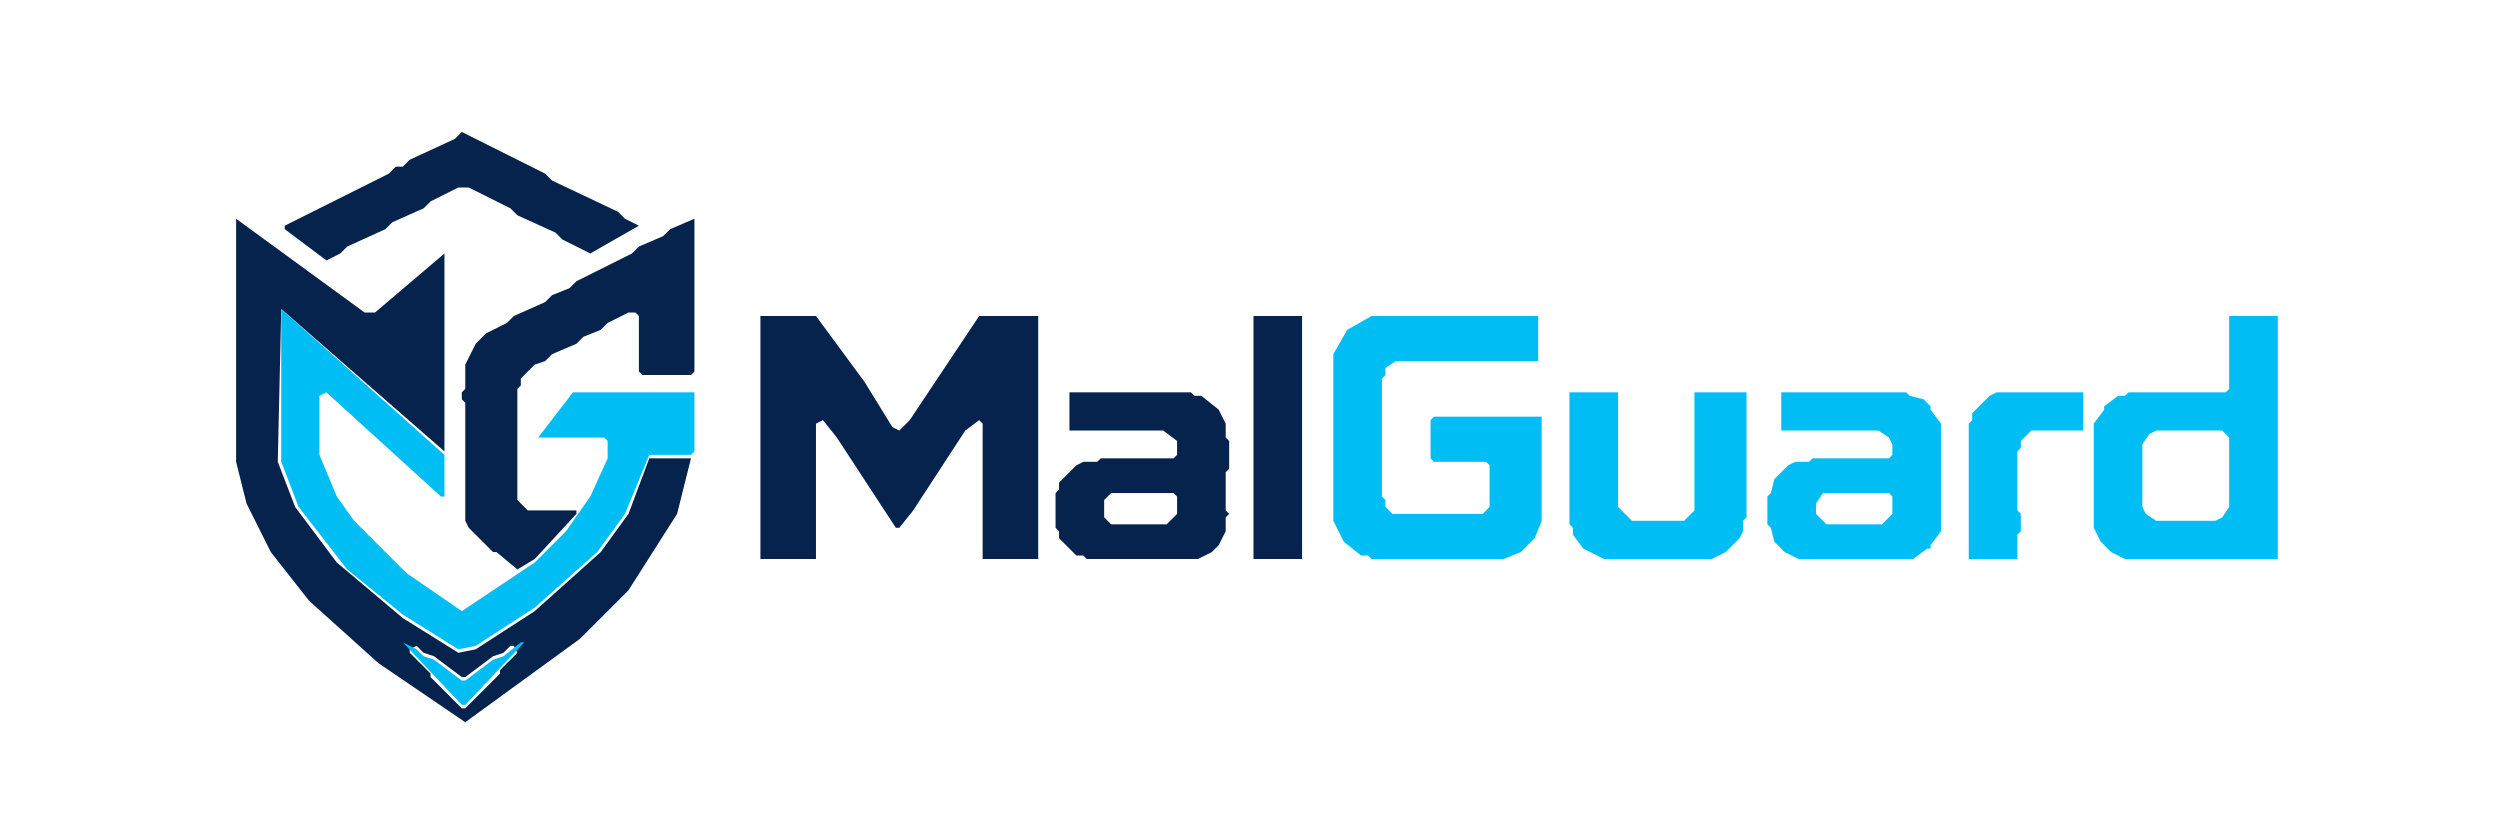
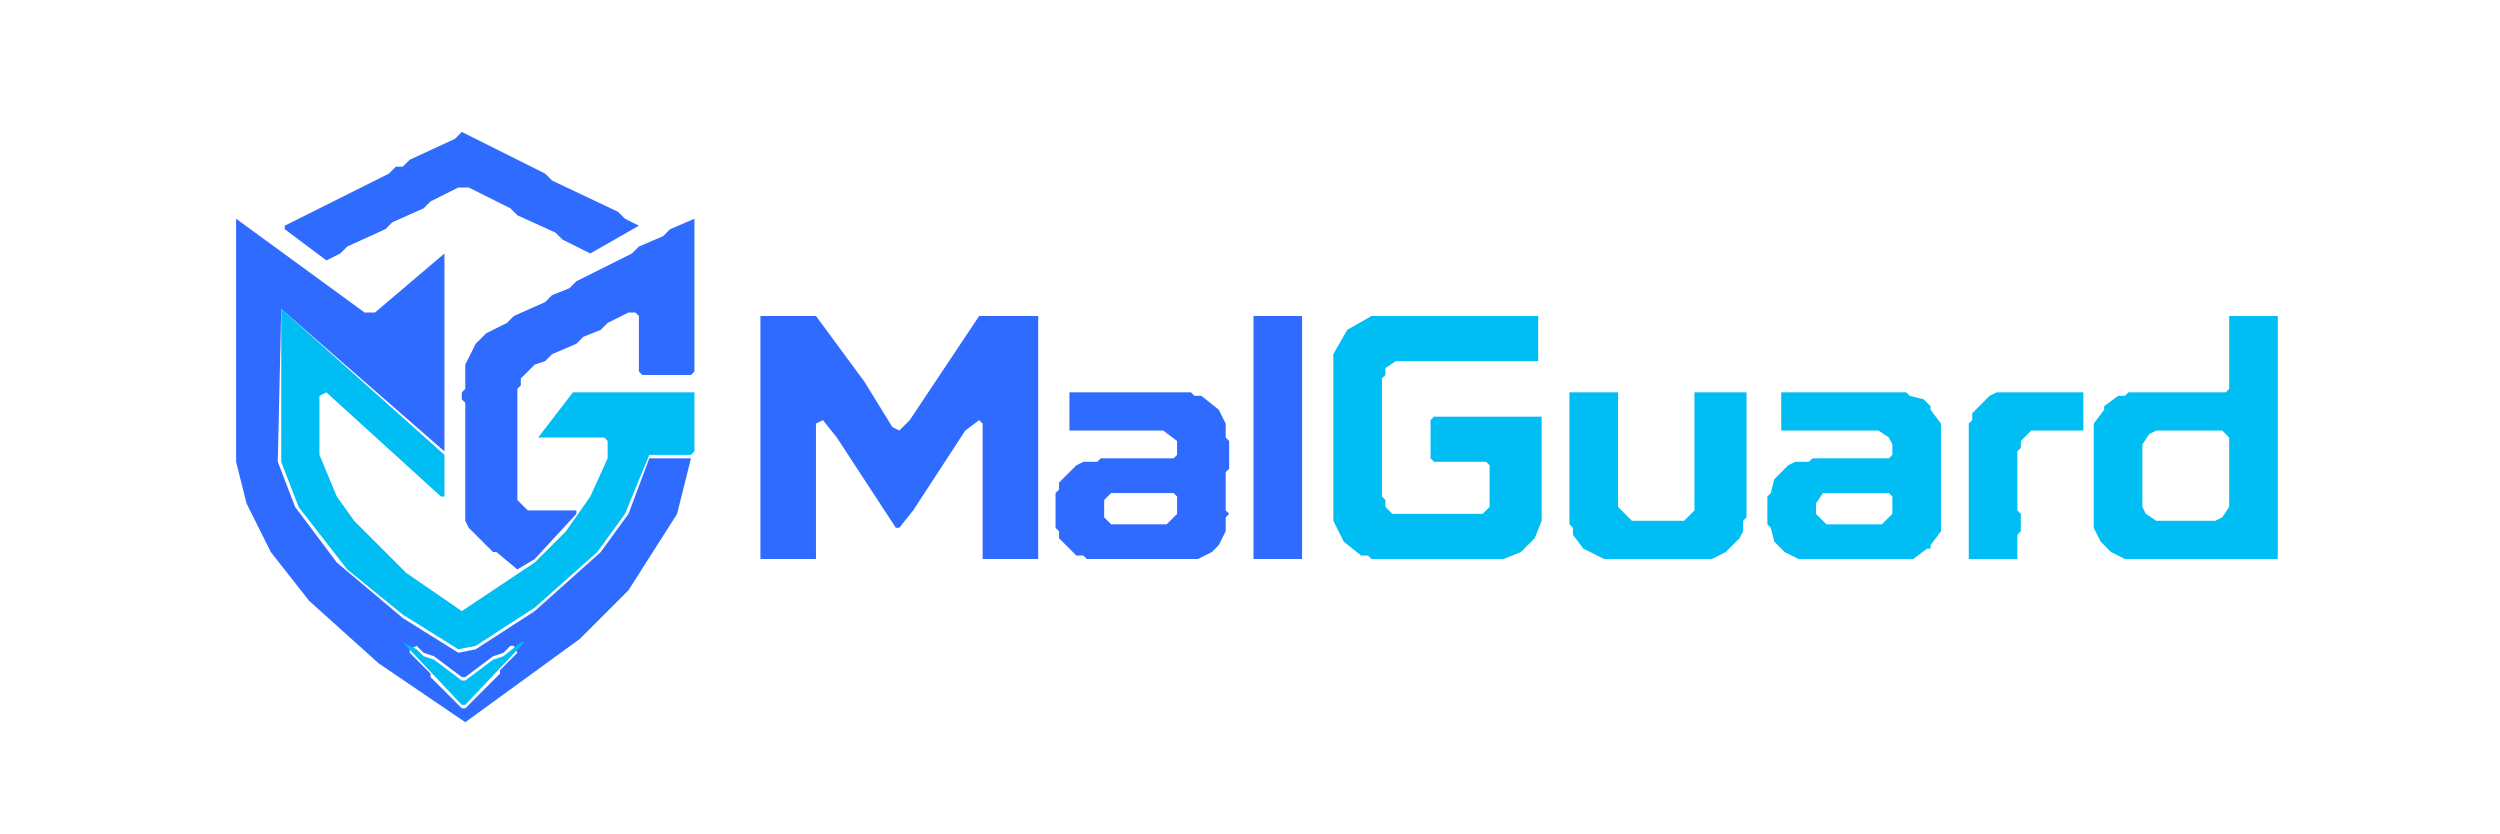
<svg xmlns="http://www.w3.org/2000/svg" viewBox="0 0 720 240" role="img" aria-label="MalGuard">
-   <path fill="#06234d" fill-rule="evenodd" d="M 118 187 L 120 186 L 122 188 L 125 189 L 133 195 L 134 195 L 142 189 L 145 188 L 147 186 L 148 186 L 149 188 L 144 193 L 144 194 L 134 204 L 133 204 L 124 195 L 124 194 L 118 188 Z M 318 144 L 320 142 L 338 142 L 339 143 L 339 148 L 336 151 L 320 151 L 318 149 Z M 308 113 L 308 124 L 335 124 L 339 127 L 339 131 L 338 132 L 317 132 L 316 133 L 312 133 L 310 134 L 305 139 L 305 141 L 304 142 L 304 152 L 305 153 L 305 155 L 310 160 L 312 160 L 313 161 L 345 161 L 349 159 L 351 157 L 353 153 L 353 149 L 354 148 L 353 147 L 353 136 L 354 135 L 354 127 L 353 126 L 353 122 L 351 118 L 346 114 L 344 114 L 343 113 Z M 361 91 L 361 161 L 375 161 L 375 91 Z M 219 91 L 219 161 L 235 161 L 235 122 L 237 121 L 241 126 L 258 152 L 259 152 L 263 147 L 278 124 L 282 121 L 283 122 L 283 161 L 299 161 L 299 91 L 282 91 L 262 121 L 259 124 L 257 123 L 249 110 L 235 91 Z M 200 63 L 193 66 L 191 68 L 184 71 L 182 73 L 166 81 L 164 83 L 159 85 L 157 87 L 148 91 L 146 93 L 140 96 L 137 99 L 134 105 L 134 112 L 133 113 L 133 115 L 134 116 L 134 150 L 135 152 L 142 159 L 143 159 L 149 164 L 154 161 L 166 148 L 166 147 L 152 147 L 149 144 L 149 112 L 150 111 L 150 109 L 154 105 L 157 104 L 159 102 L 166 99 L 168 97 L 173 95 L 175 93 L 181 90 L 183 90 L 184 91 L 184 107 L 185 108 L 199 108 L 200 107 Z M 68 63 L 68 133 L 71 145 L 78 159 L 89 173 L 109 191 L 134 208 L 167 184 L 181 170 L 195 148 L 199 132 L 187 132 L 181 148 L 173 159 L 154 176 L 137 187 L 132 188 L 116 178 L 97 162 L 85 146 L 80 133 L 81 89 L 128 130 L 128 73 L 108 90 L 105 90 Z M 184 65 L 180 63 L 178 61 L 159 52 L 157 50 L 133 38 L 131 40 L 118 46 L 116 48 L 114 48 L 112 50 L 82 65 L 82 66 L 94 75 L 98 73 L 100 71 L 111 66 L 113 64 L 122 60 L 124 58 L 132 54 L 135 54 L 147 60 L 149 62 L 160 67 L 162 69 L 170 73 Z" />
+   <path fill="#2F6BFF" fill-rule="evenodd" d="M 118 187 L 120 186 L 122 188 L 125 189 L 133 195 L 134 195 L 142 189 L 145 188 L 147 186 L 148 186 L 149 188 L 144 193 L 144 194 L 134 204 L 133 204 L 124 195 L 124 194 L 118 188 Z M 318 144 L 320 142 L 338 142 L 339 143 L 339 148 L 336 151 L 320 151 L 318 149 Z M 308 113 L 308 124 L 335 124 L 339 127 L 339 131 L 338 132 L 317 132 L 316 133 L 312 133 L 310 134 L 305 139 L 305 141 L 304 142 L 304 152 L 305 153 L 305 155 L 310 160 L 312 160 L 313 161 L 345 161 L 349 159 L 351 157 L 353 153 L 353 149 L 354 148 L 353 147 L 353 136 L 354 135 L 354 127 L 353 126 L 353 122 L 351 118 L 346 114 L 344 114 L 343 113 Z M 361 91 L 361 161 L 375 161 L 375 91 Z M 219 91 L 219 161 L 235 161 L 235 122 L 237 121 L 241 126 L 258 152 L 259 152 L 263 147 L 278 124 L 282 121 L 283 122 L 283 161 L 299 161 L 299 91 L 282 91 L 262 121 L 259 124 L 257 123 L 249 110 L 235 91 Z M 200 63 L 193 66 L 191 68 L 184 71 L 182 73 L 166 81 L 164 83 L 159 85 L 157 87 L 148 91 L 146 93 L 140 96 L 137 99 L 134 105 L 134 112 L 133 113 L 133 115 L 134 116 L 134 150 L 135 152 L 142 159 L 143 159 L 149 164 L 154 161 L 166 148 L 166 147 L 152 147 L 149 144 L 149 112 L 150 111 L 150 109 L 154 105 L 157 104 L 159 102 L 166 99 L 168 97 L 173 95 L 175 93 L 181 90 L 183 90 L 184 91 L 184 107 L 185 108 L 199 108 L 200 107 Z M 68 63 L 68 133 L 71 145 L 78 159 L 89 173 L 109 191 L 134 208 L 167 184 L 181 170 L 195 148 L 199 132 L 187 132 L 181 148 L 173 159 L 154 176 L 137 187 L 132 188 L 116 178 L 97 162 L 85 146 L 80 133 L 81 89 L 128 130 L 128 73 L 108 90 L 105 90 Z M 184 65 L 180 63 L 178 61 L 159 52 L 157 50 L 133 38 L 131 40 L 118 46 L 116 48 L 114 48 L 112 50 L 82 65 L 82 66 L 94 75 L 98 73 L 100 71 L 111 66 L 113 64 L 122 60 L 124 58 L 132 54 L 135 54 L 147 60 L 149 62 L 160 67 L 162 69 L 170 73 Z" />
  <path fill="#00bdf4" fill-rule="evenodd" d="M 116 185 L 133 203 L 134 203 L 151 185 L 150 185 L 145 189 L 142 190 L 134 196 L 133 196 L 125 190 L 122 189 L 120 187 Z M 523 145 L 525 142 L 544 142 L 545 143 L 545 148 L 542 151 L 526 151 L 523 148 Z M 619 125 L 621 124 L 640 124 L 642 126 L 642 146 L 640 149 L 638 150 L 621 150 L 618 148 L 617 146 L 617 128 Z M 600 113 L 575 113 L 573 114 L 568 119 L 568 121 L 567 122 L 567 161 L 581 161 L 581 154 L 582 153 L 582 148 L 581 147 L 581 130 L 582 129 L 582 127 L 585 124 L 600 124 Z M 513 113 L 513 124 L 541 124 L 544 126 L 545 128 L 545 131 L 544 132 L 522 132 L 521 133 L 517 133 L 515 134 L 511 138 L 510 142 L 509 143 L 509 151 L 510 152 L 511 156 L 514 159 L 518 161 L 551 161 L 555 158 L 556 158 L 556 157 L 559 153 L 559 122 L 556 118 L 556 117 L 554 115 L 550 114 L 549 113 Z M 452 113 L 452 151 L 453 152 L 453 154 L 456 158 L 462 161 L 493 161 L 497 159 L 501 155 L 502 153 L 502 150 L 503 149 L 503 113 L 488 113 L 488 147 L 485 150 L 470 150 L 466 146 L 466 113 Z M 656 91 L 642 91 L 642 112 L 641 113 L 613 113 L 612 114 L 610 114 L 606 117 L 606 118 L 603 122 L 603 152 L 605 156 L 608 159 L 612 161 L 656 161 Z M 388 95 L 384 102 L 384 150 L 387 156 L 392 160 L 394 160 L 395 161 L 433 161 L 438 159 L 442 155 L 444 150 L 444 120 L 413 120 L 412 121 L 412 132 L 413 133 L 428 133 L 429 134 L 429 146 L 427 148 L 401 148 L 399 146 L 399 144 L 398 143 L 398 109 L 399 108 L 399 106 L 402 104 L 443 104 L 443 91 L 395 91 Z M 81 89 L 81 133 L 86 146 L 100 164 L 116 177 L 132 187 L 137 186 L 154 175 L 172 159 L 180 148 L 187 131 L 199 131 L 200 130 L 200 113 L 165 113 L 155 126 L 174 126 L 175 127 L 175 132 L 170 143 L 163 153 L 154 162 L 133 176 L 117 165 L 102 150 L 97 143 L 92 131 L 92 114 L 94 113 L 127 143 L 128 143 L 128 131 Z" />
</svg>
